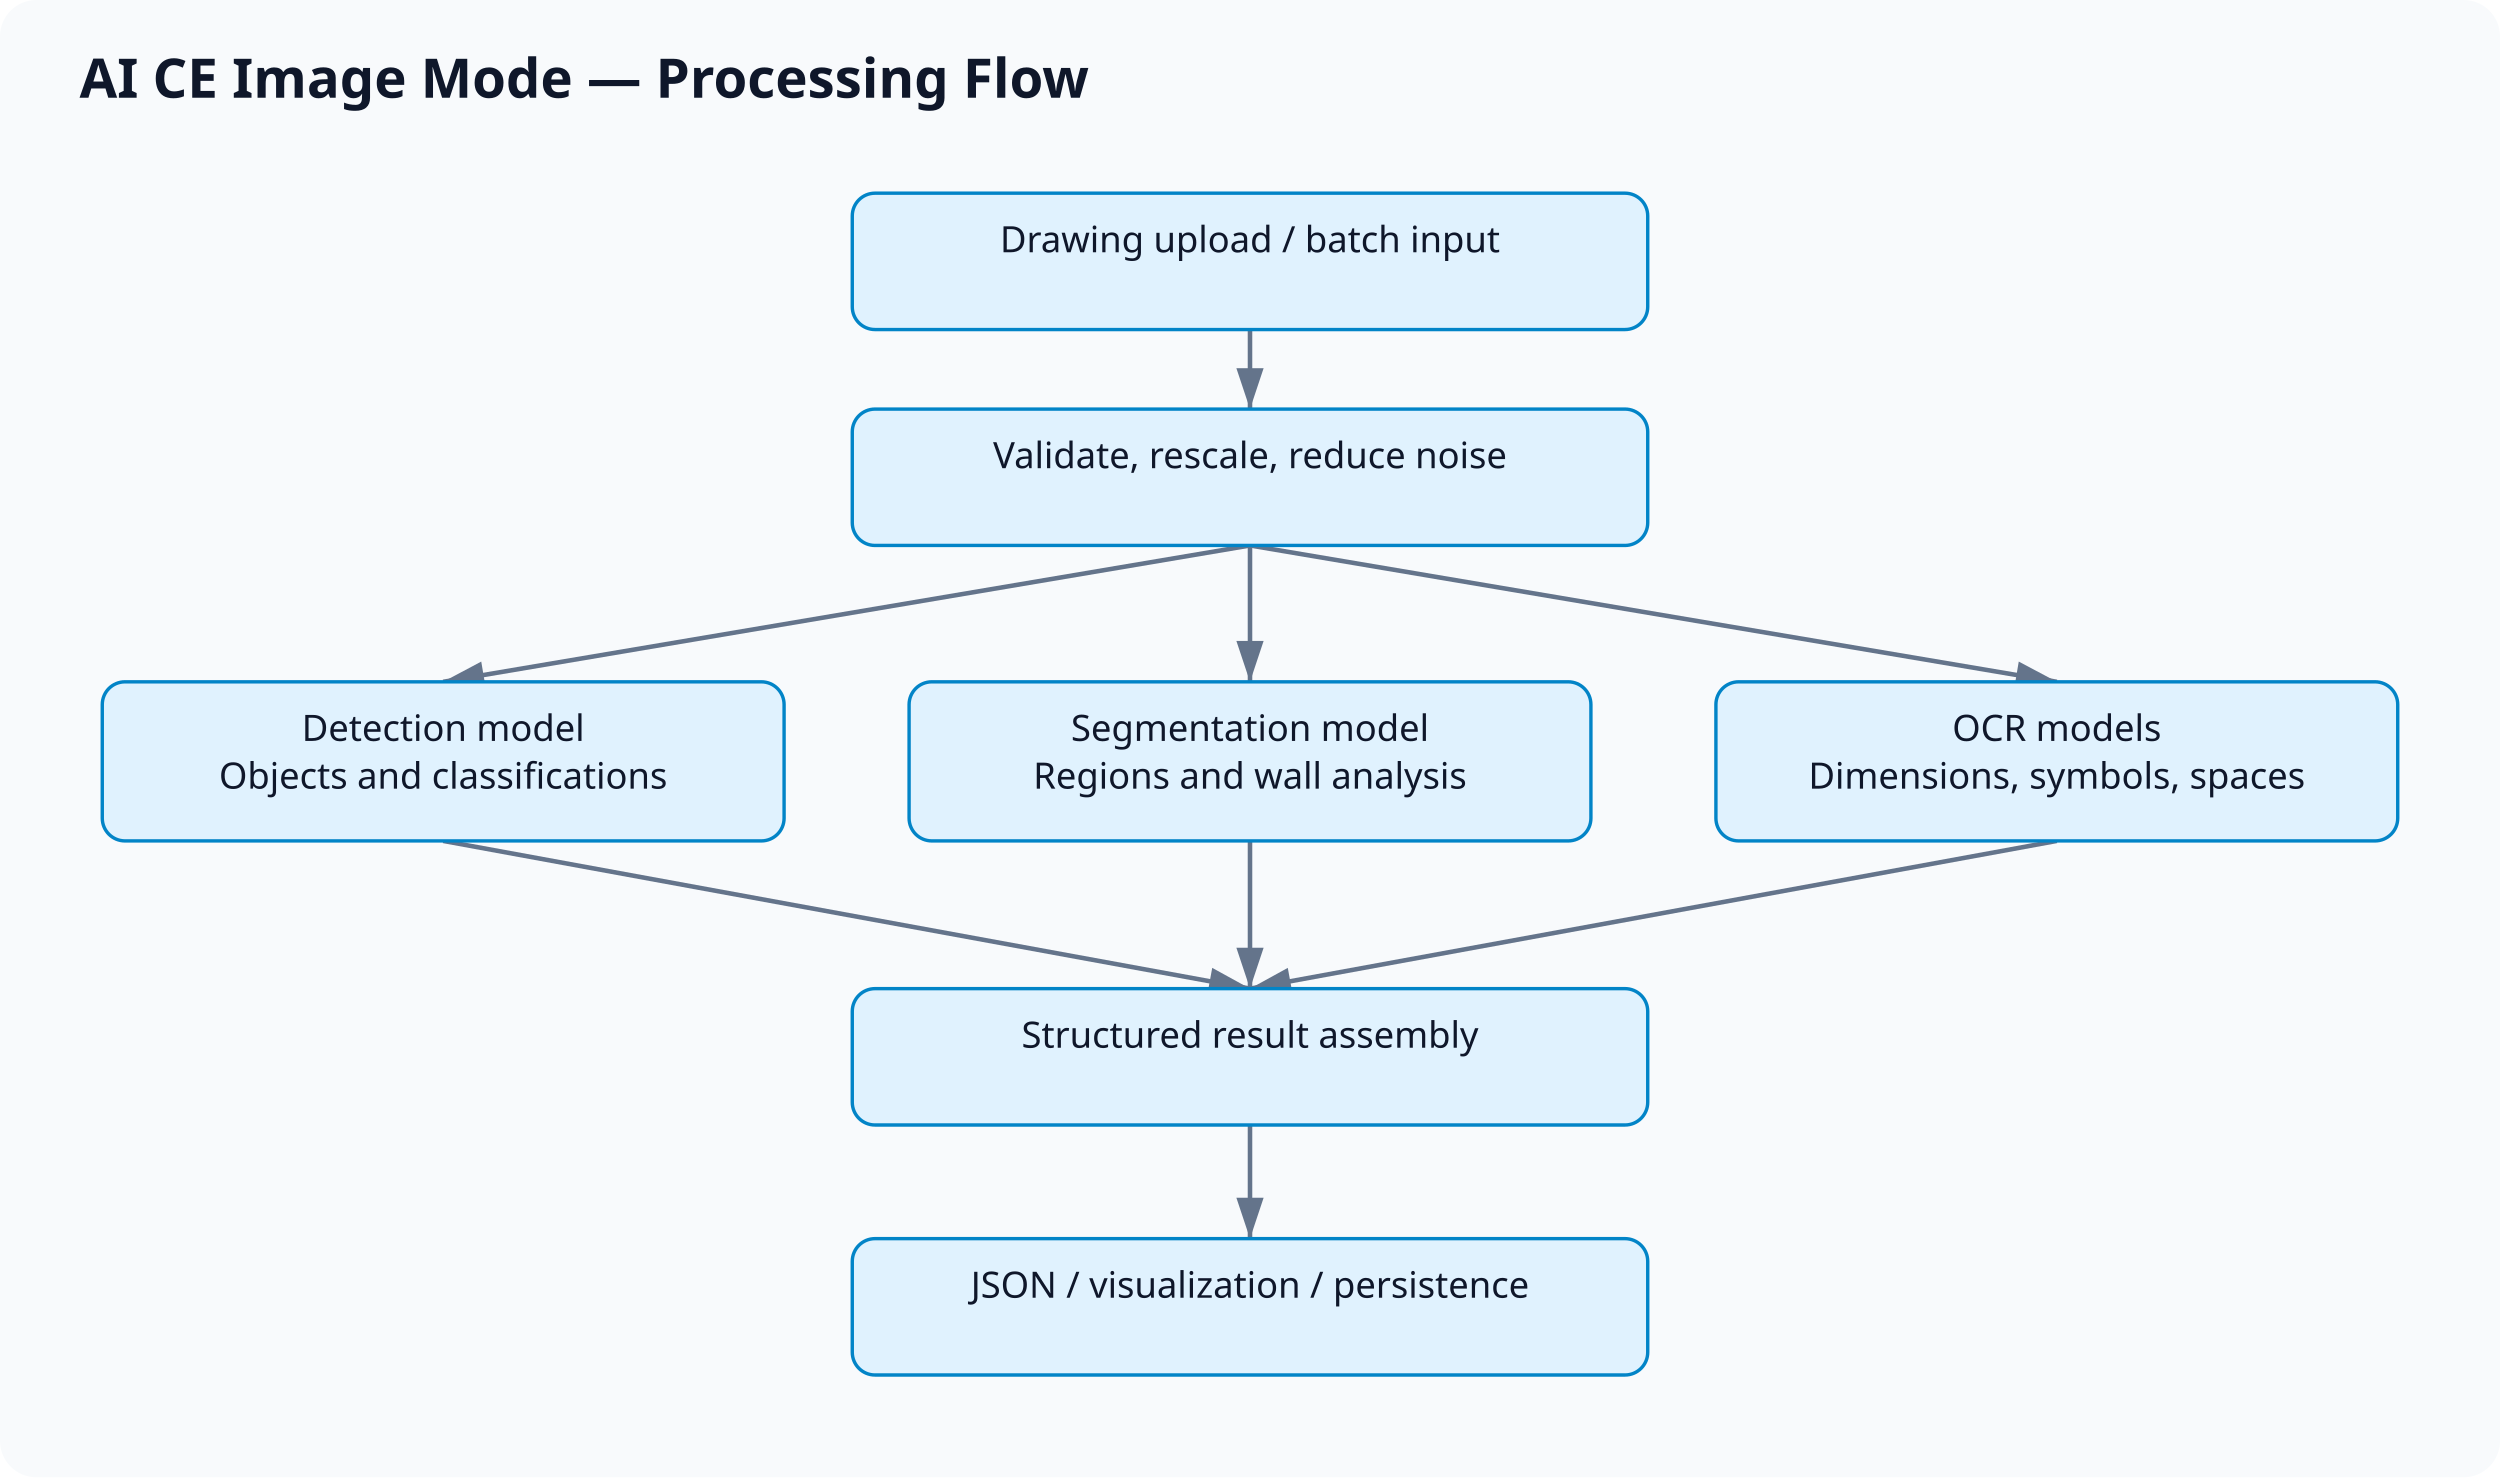
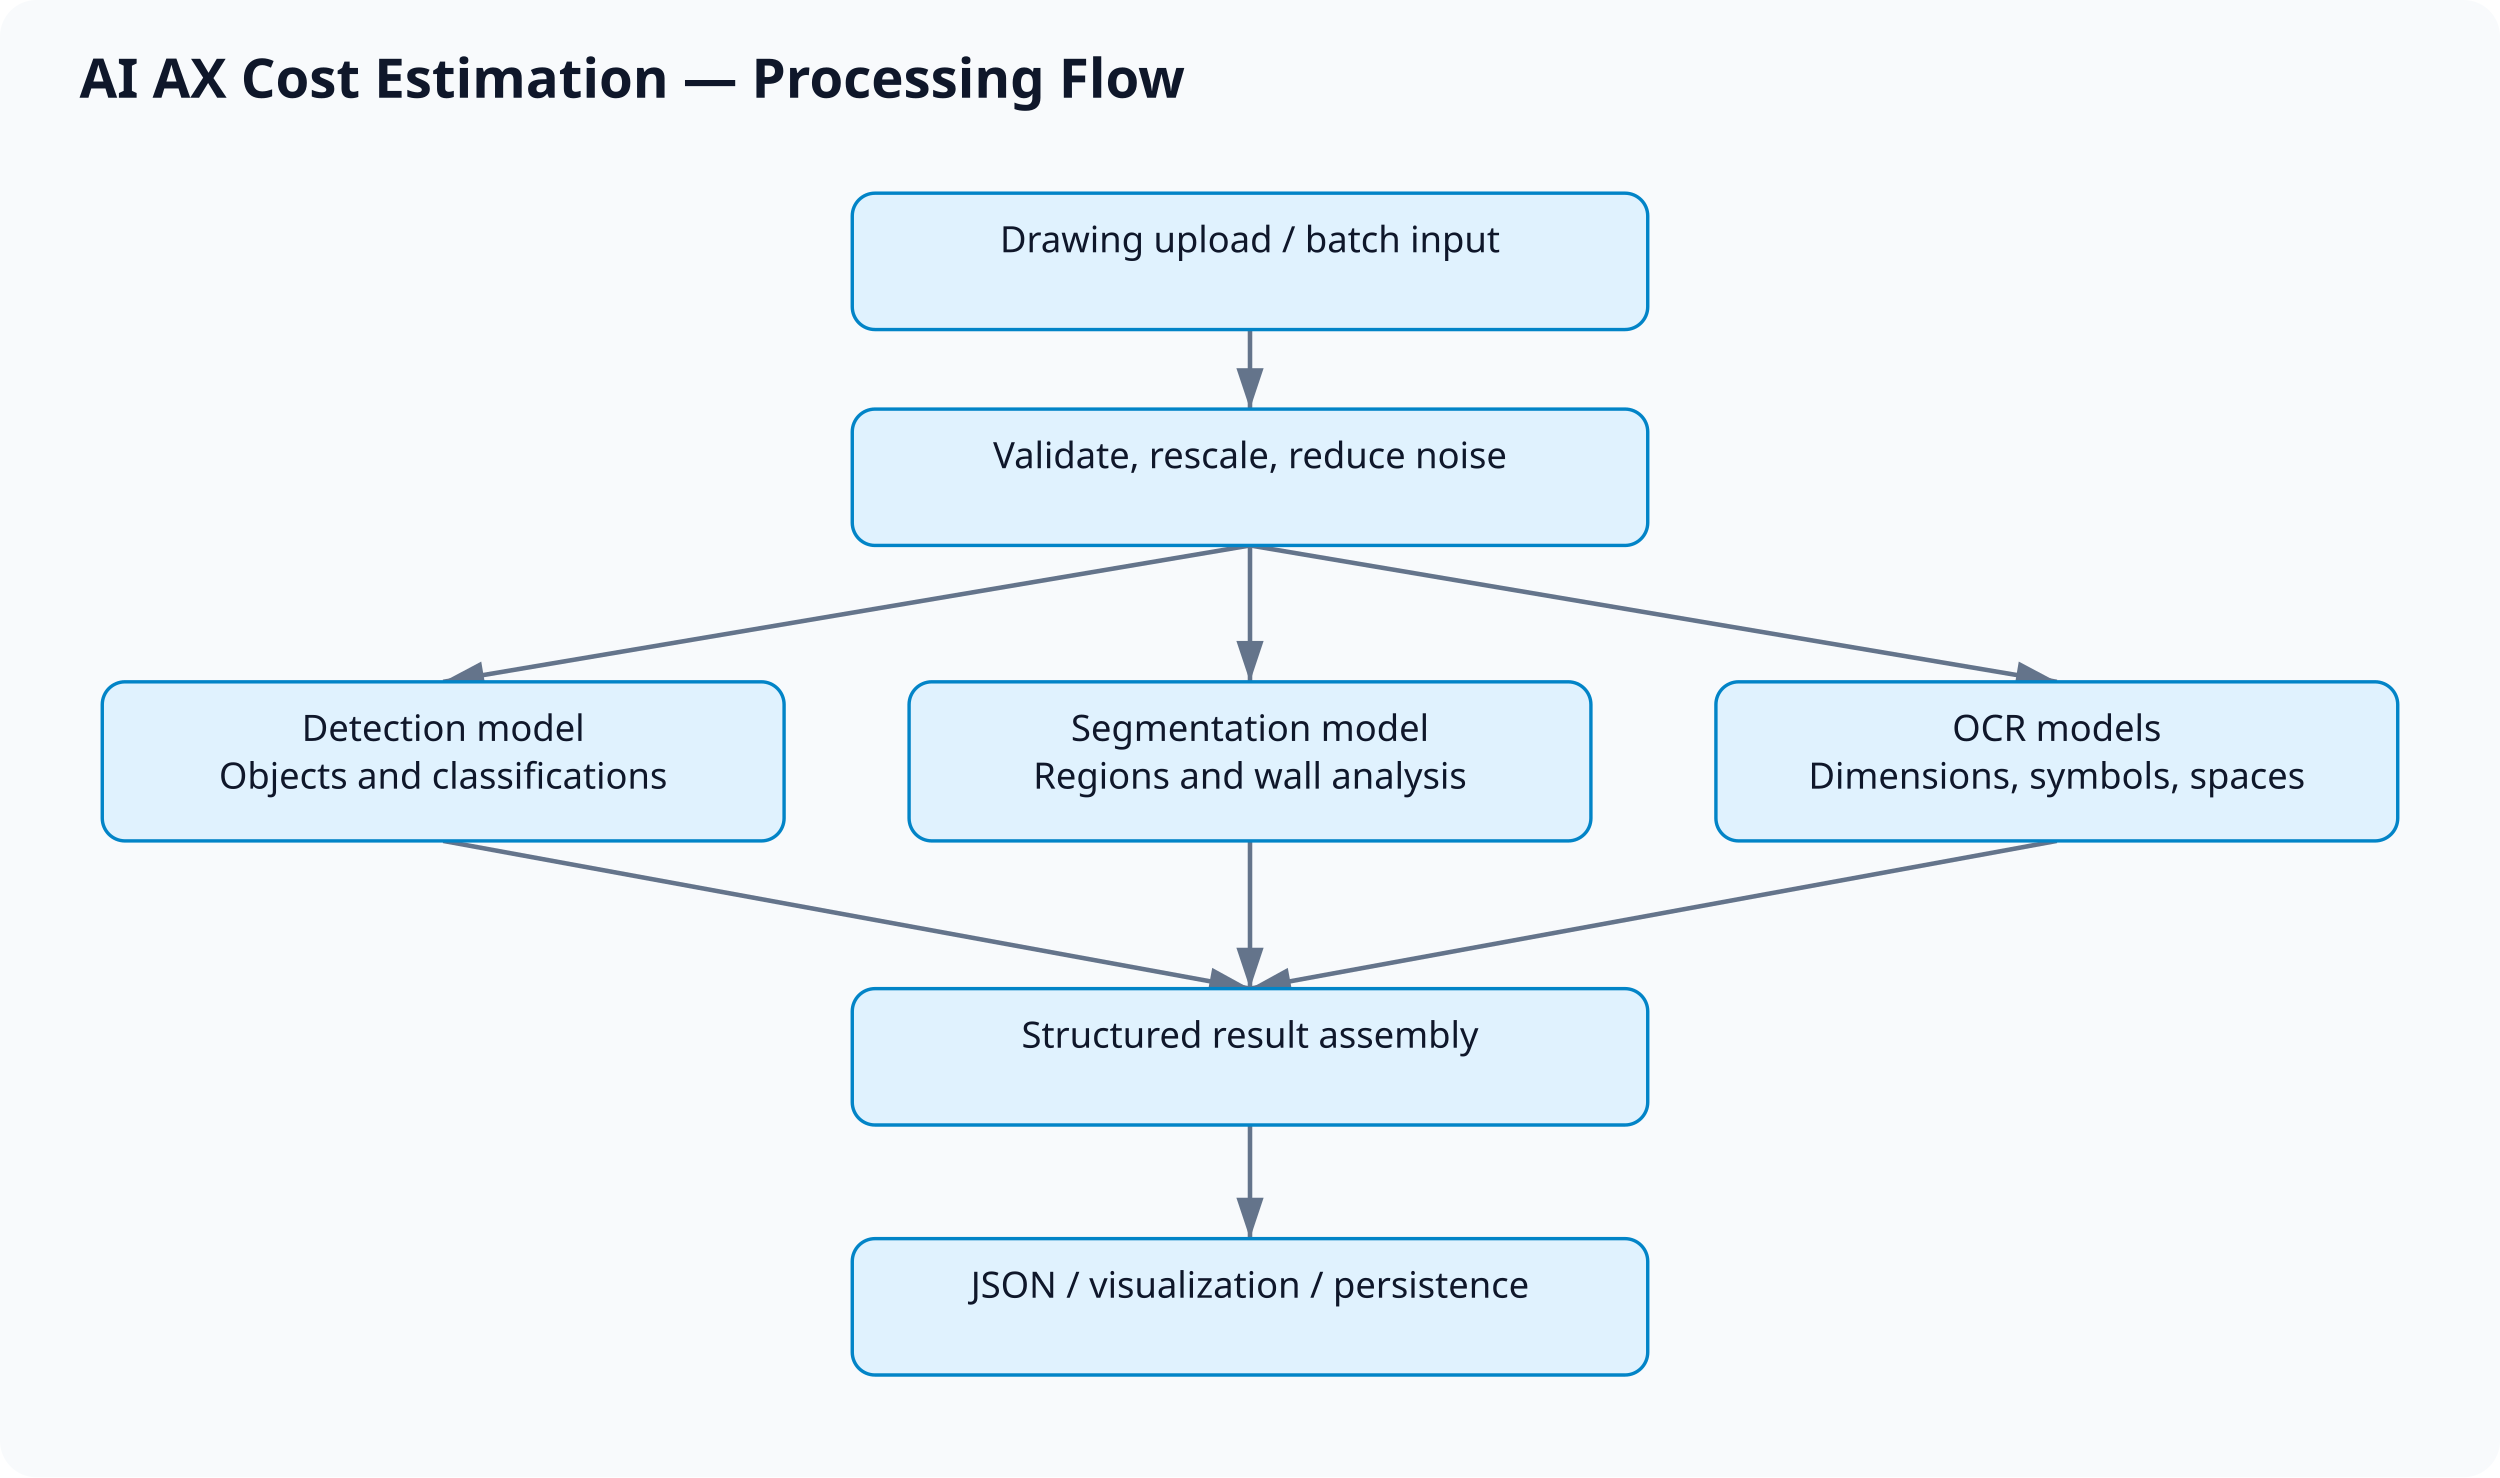
- <svg xmlns="http://www.w3.org/2000/svg" width="1100" height="650" viewBox="0 0 1100 650" role="img" aria-label="AI CE Image Mode — Processing Flow">
+ <svg xmlns="http://www.w3.org/2000/svg" width="1100" height="650" viewBox="0 0 1100 650" role="img" aria-label="AI AX Cost Estimation — Processing Flow">
  <defs>
    <marker id="arrow" markerWidth="10" markerHeight="10" refX="9" refY="3" orient="auto">
      <path d="M0,0 L0,6 L9,3 z" fill="#64748b" />
    </marker>
  </defs>
  <rect width="1100" height="650" rx="16" fill="#f8fafc" />
-   <text x="35" y="43" font-family="sans-serif" font-size="24" font-weight="700" fill="#0f172a">AI CE Image Mode — Processing Flow</text>
+   <text x="35" y="43" font-family="sans-serif" font-size="24" font-weight="700" fill="#0f172a">AI AX Cost Estimation — Processing Flow</text>
  <path d="M 550.0 145 L 550.0 180" stroke="#64748b" stroke-width="2" fill="none" marker-end="url(#arrow)" />
  <path d="M 550.0 240 L 195.0 300" stroke="#64748b" stroke-width="2" fill="none" marker-end="url(#arrow)" />
  <path d="M 550.0 240 L 550.0 300" stroke="#64748b" stroke-width="2" fill="none" marker-end="url(#arrow)" />
  <path d="M 550.0 240 L 905.0 300" stroke="#64748b" stroke-width="2" fill="none" marker-end="url(#arrow)" />
  <path d="M 195.0 370 L 550.0 435" stroke="#64748b" stroke-width="2" fill="none" marker-end="url(#arrow)" />
  <path d="M 550.0 370 L 550.0 435" stroke="#64748b" stroke-width="2" fill="none" marker-end="url(#arrow)" />
  <path d="M 905.0 370 L 550.0 435" stroke="#64748b" stroke-width="2" fill="none" marker-end="url(#arrow)" />
  <path d="M 550.0 495 L 550.0 545" stroke="#64748b" stroke-width="2" fill="none" marker-end="url(#arrow)" />
  <rect x="375" y="85" width="350" height="60" rx="10" fill="#e0f2fe" stroke="#0284c7" stroke-width="1.5" />
  <text x="550.0" y="111" text-anchor="middle" font-family="sans-serif" font-size="16" fill="#0f172a">Drawing upload / batch input</text>
  <rect x="375" y="180" width="350" height="60" rx="10" fill="#e0f2fe" stroke="#0284c7" stroke-width="1.5" />
  <text x="550.0" y="206" text-anchor="middle" font-family="sans-serif" font-size="16" fill="#0f172a">Validate, rescale, reduce noise</text>
  <rect x="45" y="300" width="300" height="70" rx="10" fill="#e0f2fe" stroke="#0284c7" stroke-width="1.5" />
  <text x="195.0" y="326" text-anchor="middle" font-family="sans-serif" font-size="16" fill="#0f172a">Detection model</text>
  <text x="195.0" y="347" text-anchor="middle" font-family="sans-serif" font-size="16" fill="#0f172a">Objects and classifications</text>
  <rect x="400" y="300" width="300" height="70" rx="10" fill="#e0f2fe" stroke="#0284c7" stroke-width="1.5" />
  <text x="550.0" y="326" text-anchor="middle" font-family="sans-serif" font-size="16" fill="#0f172a">Segmentation model</text>
  <text x="550.0" y="347" text-anchor="middle" font-family="sans-serif" font-size="16" fill="#0f172a">Regions and wall analysis</text>
  <rect x="755" y="300" width="300" height="70" rx="10" fill="#e0f2fe" stroke="#0284c7" stroke-width="1.5" />
  <text x="905.0" y="326" text-anchor="middle" font-family="sans-serif" font-size="16" fill="#0f172a">OCR models</text>
  <text x="905.0" y="347" text-anchor="middle" font-family="sans-serif" font-size="16" fill="#0f172a">Dimensions, symbols, spaces</text>
  <rect x="375" y="435" width="350" height="60" rx="10" fill="#e0f2fe" stroke="#0284c7" stroke-width="1.5" />
  <text x="550.0" y="461" text-anchor="middle" font-family="sans-serif" font-size="16" fill="#0f172a">Structured result assembly</text>
  <rect x="375" y="545" width="350" height="60" rx="10" fill="#e0f2fe" stroke="#0284c7" stroke-width="1.5" />
  <text x="550.0" y="571" text-anchor="middle" font-family="sans-serif" font-size="16" fill="#0f172a">JSON / visualization / persistence</text>
</svg>
